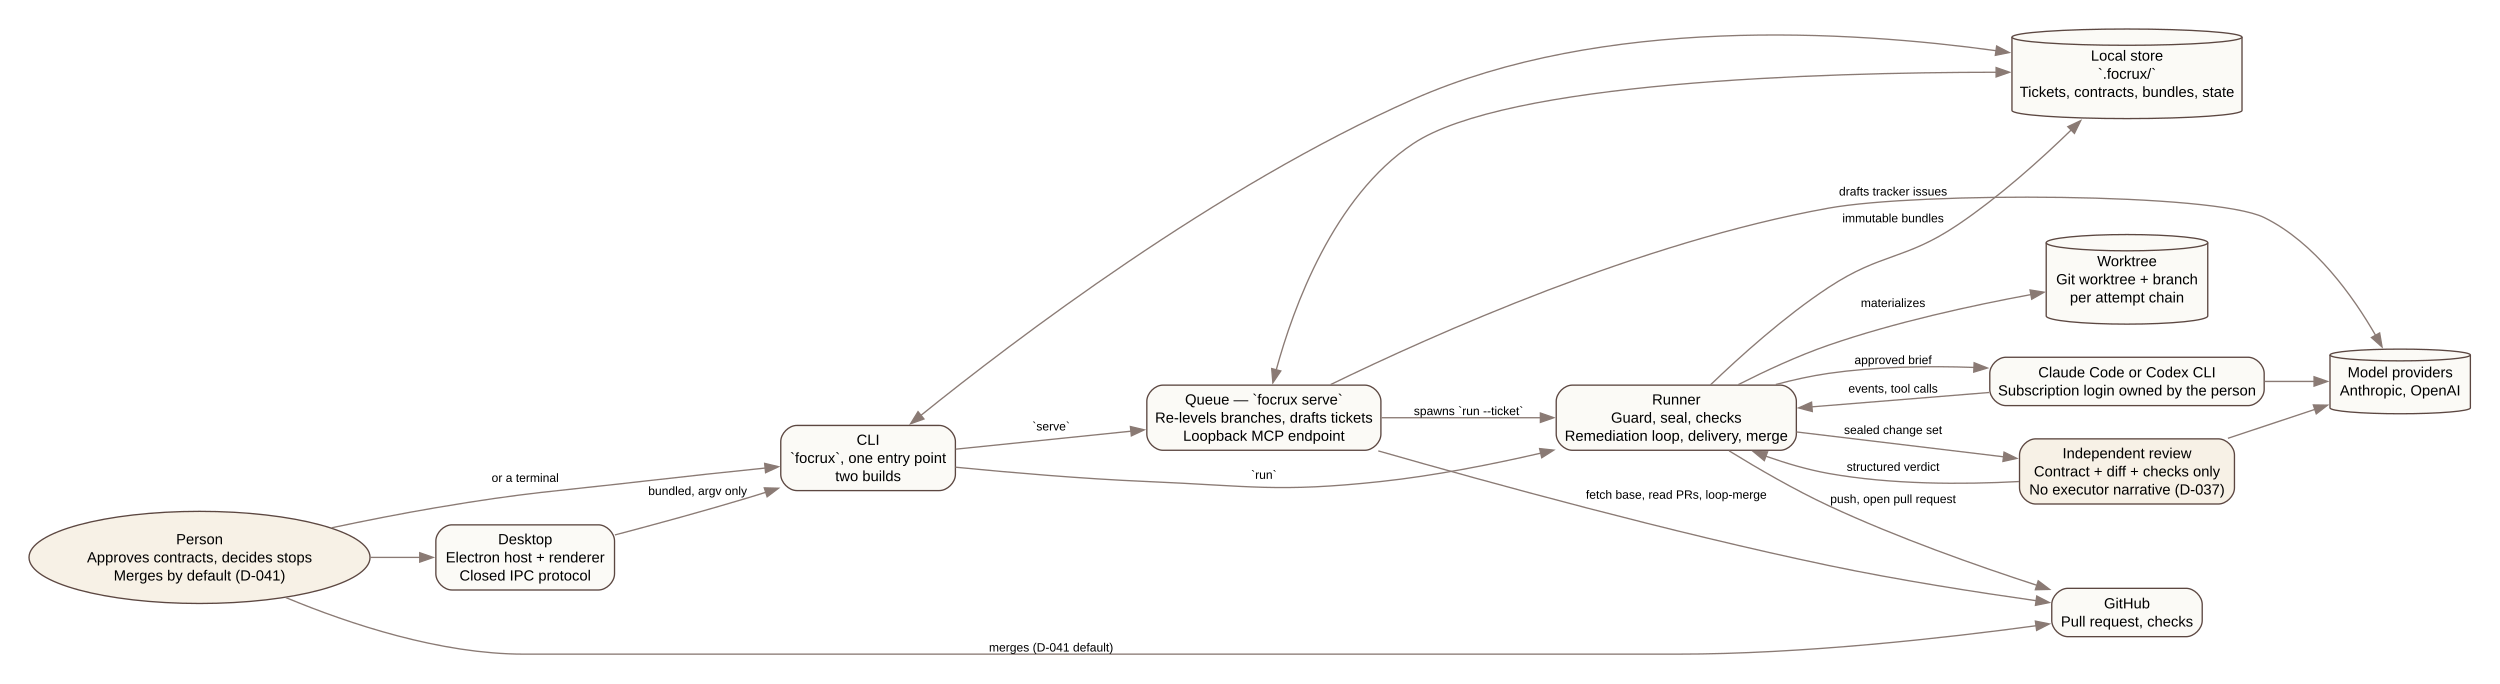
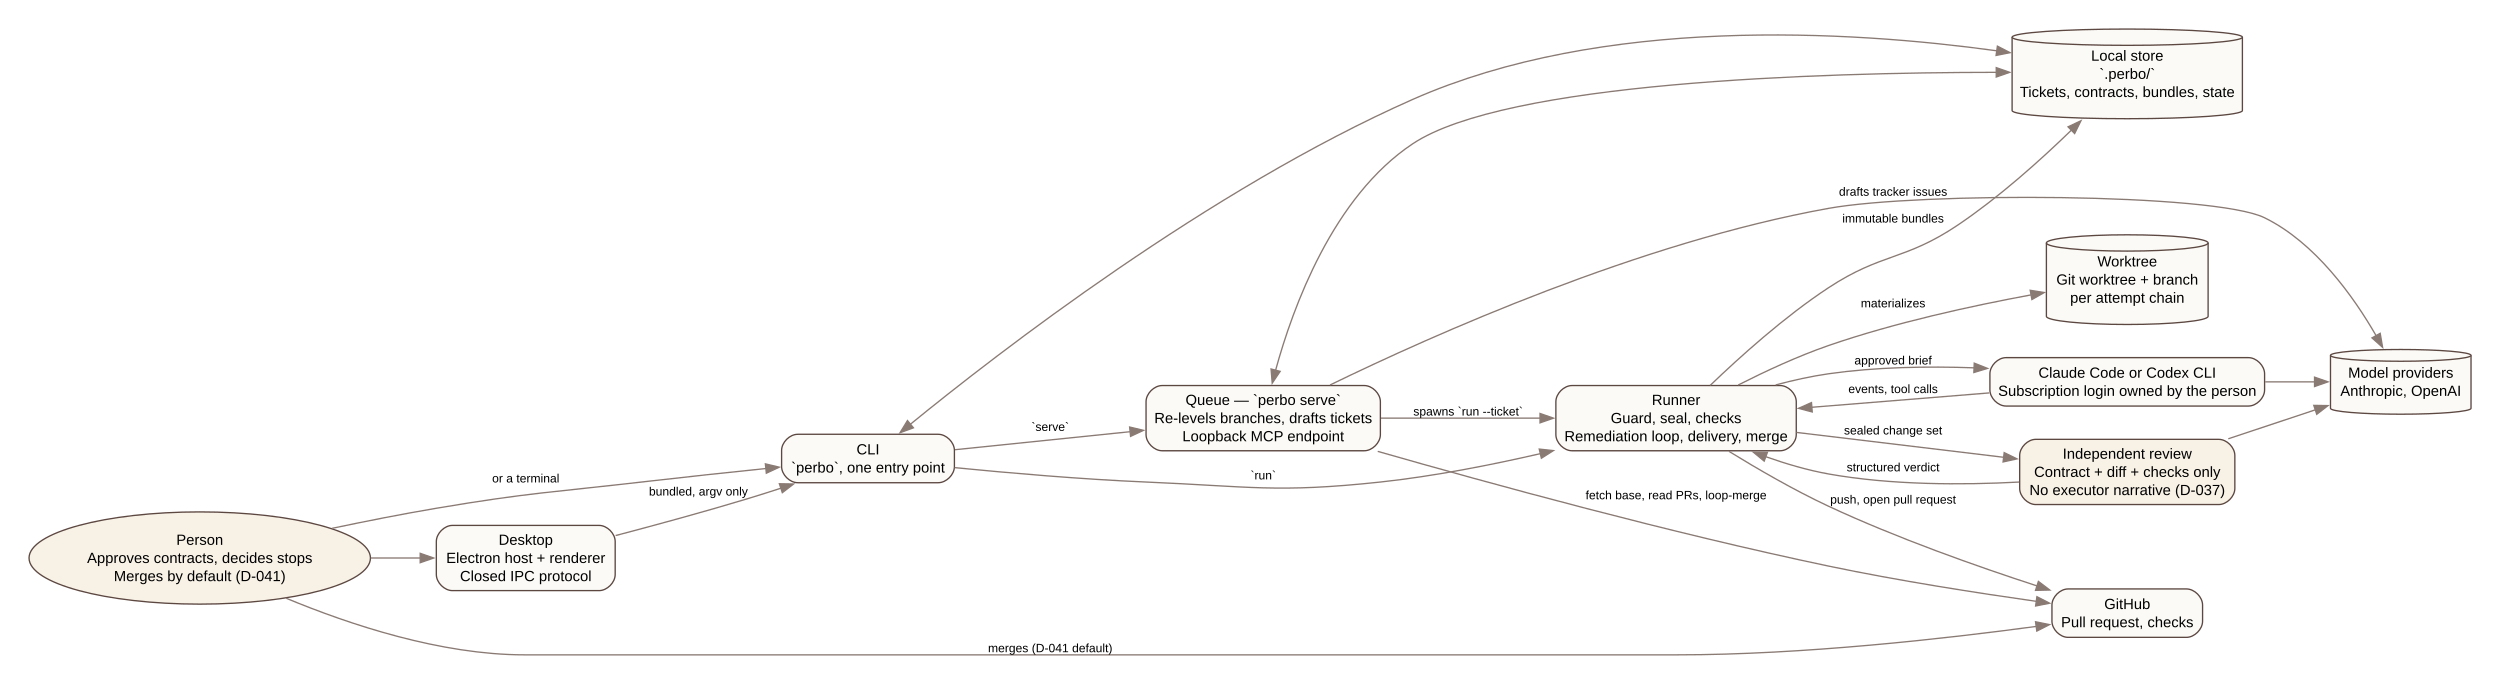
- <svg xmlns="http://www.w3.org/2000/svg" width="1861pt" height="509pt" viewBox="0.00 0.00 1861.00 509.00">
+ <svg xmlns="http://www.w3.org/2000/svg" width="1859pt" height="509pt" viewBox="0.00 0.00 1859.00 509.00">
  <g id="graph0" class="graph" transform="scale(1 1) rotate(0) translate(21.6 486.94)">
    <g id="node1" class="node">
      <ellipse fill="#f7f1e6" stroke="#5c4741" cx="126.93" cy="-72" rx="126.93" ry="34.29" />
      <text xml:space="preserve" text-anchor="middle" x="126.93" y="-81.8" font-family="Arial" font-size="11.00">Person</text>
      <text xml:space="preserve" text-anchor="middle" x="126.93" y="-68.3" font-family="Arial" font-size="11.00">Approves contracts, decides stops</text>
      <text xml:space="preserve" text-anchor="middle" x="126.93" y="-54.8" font-family="Arial" font-size="11.00">Merges by default (D-041)</text>
    </g>
    <g id="node2" class="node">
      <path fill="#fbfaf6" stroke="#5c4741" d="M423.85,-96.25C423.85,-96.25 314.85,-96.25 314.85,-96.25 308.85,-96.25 302.85,-90.25 302.85,-84.25 302.85,-84.25 302.85,-59.75 302.85,-59.75 302.85,-53.75 308.85,-47.75 314.85,-47.75 314.85,-47.75 423.85,-47.75 423.85,-47.75 429.85,-47.75 435.85,-53.75 435.85,-59.75 435.85,-59.75 435.85,-84.25 435.85,-84.25 435.85,-90.25 429.85,-96.25 423.85,-96.25" />
      <text xml:space="preserve" text-anchor="middle" x="369.35" y="-81.8" font-family="Arial" font-size="11.00">Desktop</text>
      <text xml:space="preserve" text-anchor="middle" x="369.35" y="-68.3" font-family="Arial" font-size="11.00">Electron host + renderer</text>
      <text xml:space="preserve" text-anchor="middle" x="369.35" y="-54.8" font-family="Arial" font-size="11.00">Closed IPC protocol</text>
    </g>
    <g id="edge1" class="edge">
      <path fill="none" stroke="#8a7a74" d="M254.12,-72C266.75,-72 279.29,-72 291.19,-72" />
      <polygon fill="#8a7a74" stroke="#8a7a74" points="290.86,-75.5 300.86,-72 290.86,-68.5 290.86,-75.5" />
    </g>
    <g id="node3" class="node">
-       <path fill="#fbfaf6" stroke="#5c4741" d="M677.6,-170.25C677.6,-170.25 571.6,-170.25 571.6,-170.25 565.6,-170.25 559.6,-164.25 559.6,-158.25 559.6,-158.25 559.6,-133.75 559.6,-133.75 559.6,-127.75 565.6,-121.75 571.6,-121.75 571.6,-121.75 677.6,-121.75 677.6,-121.75 683.6,-121.75 689.6,-127.75 689.6,-133.75 689.6,-133.75 689.6,-158.25 689.6,-158.25 689.6,-164.25 683.6,-170.25 677.6,-170.25" />
-       <text xml:space="preserve" text-anchor="middle" x="624.6" y="-155.8" font-family="Arial" font-size="11.00">CLI</text>
-       <text xml:space="preserve" text-anchor="middle" x="624.6" y="-142.3" font-family="Arial" font-size="11.00">`focrux`, one entry point</text>
-       <text xml:space="preserve" text-anchor="middle" x="624.6" y="-128.8" font-family="Arial" font-size="11.00">two builds</text>
+       <path fill="#fbfaf6" stroke="#5c4741" d="M676.1,-164C676.1,-164 571.6,-164 571.6,-164 565.6,-164 559.6,-158 559.6,-152 559.6,-152 559.6,-140 559.6,-140 559.6,-134 565.6,-128 571.6,-128 571.6,-128 676.1,-128 676.1,-128 682.1,-128 688.1,-134 688.1,-140 688.1,-140 688.1,-152 688.1,-152 688.1,-158 682.1,-164 676.1,-164" />
+       <text xml:space="preserve" text-anchor="middle" x="623.85" y="-149.05" font-family="Arial" font-size="11.00">CLI</text>
+       <text xml:space="preserve" text-anchor="middle" x="623.85" y="-135.55" font-family="Arial" font-size="11.00">`perbo`, one entry point</text>
    </g>
    <g id="edge2" class="edge">
-       <path fill="none" stroke="#8a7a74" d="M225.27,-94.06C250.46,-99.37 277.6,-104.73 302.85,-109 372.21,-120.73 389.97,-120.92 459.85,-129 488.67,-132.33 520.39,-135.69 548.16,-138.54" />
-       <polygon fill="#8a7a74" stroke="#8a7a74" points="547.6,-142 557.9,-139.53 548.3,-135.04 547.6,-142" />
-       <text xml:space="preserve" text-anchor="middle" x="369.35" y="-128.2" font-family="Arial" font-size="9.00">or a terminal</text>
+       <path fill="none" stroke="#8a7a74" d="M225.27,-94.06C250.46,-99.37 277.6,-104.73 302.85,-109 372.21,-120.73 389.98,-120.91 459.85,-129 488.67,-132.34 520.38,-135.71 548.12,-138.57" />
+       <polygon fill="#8a7a74" stroke="#8a7a74" points="547.53,-142.02 557.83,-139.56 548.24,-135.06 547.53,-142.02" />
+       <text xml:space="preserve" text-anchor="middle" x="369.35" y="-128.19" font-family="Arial" font-size="9.00">or a terminal</text>
    </g>
    <g id="node10" class="node">
-       <path fill="#fbfaf6" stroke="#5c4741" d="M1605.73,-49C1605.73,-49 1517.73,-49 1517.73,-49 1511.73,-49 1505.73,-43 1505.73,-37 1505.73,-37 1505.73,-25 1505.73,-25 1505.73,-19 1511.73,-13 1517.73,-13 1517.73,-13 1605.73,-13 1605.73,-13 1611.73,-13 1617.73,-19 1617.73,-25 1617.73,-25 1617.73,-37 1617.73,-37 1617.73,-43 1611.73,-49 1605.73,-49" />
-       <text xml:space="preserve" text-anchor="middle" x="1561.73" y="-34.05" font-family="Arial" font-size="11.00">GitHub</text>
-       <text xml:space="preserve" text-anchor="middle" x="1561.73" y="-20.55" font-family="Arial" font-size="11.00">Pull request, checks</text>
+       <path fill="#fbfaf6" stroke="#5c4741" d="M1604.23,-49C1604.23,-49 1516.23,-49 1516.23,-49 1510.23,-49 1504.23,-43 1504.23,-37 1504.23,-37 1504.23,-25 1504.23,-25 1504.23,-19 1510.23,-13 1516.23,-13 1516.23,-13 1604.23,-13 1604.23,-13 1610.23,-13 1616.23,-19 1616.23,-25 1616.23,-25 1616.23,-37 1616.23,-37 1616.23,-43 1610.23,-49 1604.23,-49" />
+       <text xml:space="preserve" text-anchor="middle" x="1560.23" y="-34.05" font-family="Arial" font-size="11.00">GitHub</text>
+       <text xml:space="preserve" text-anchor="middle" x="1560.23" y="-20.55" font-family="Arial" font-size="11.00">Pull request, checks</text>
    </g>
    <g id="edge3" class="edge">
-       <path fill="none" stroke="#8a7a74" d="M191.18,-42.09C238.8,-22.31 306.26,0 368.35,0 368.35,0 368.35,0 1227.23,0 1320.12,0 1426.95,-12.07 1494.15,-21.15" />
-       <polygon fill="#8a7a74" stroke="#8a7a74" points="1493.52,-24.6 1503.9,-22.49 1494.47,-17.66 1493.52,-24.6" />
-       <text xml:space="preserve" text-anchor="middle" x="760.85" y="-1.95" font-family="Arial" font-size="9.00">merges (D-041 default)</text>
+       <path fill="none" stroke="#8a7a74" d="M191.18,-42.09C238.8,-22.31 306.26,0 368.35,0 368.35,0 368.35,0 1225.73,0 1318.62,0 1425.45,-12.07 1492.65,-21.15" />
+       <polygon fill="#8a7a74" stroke="#8a7a74" points="1492.02,-24.6 1502.4,-22.49 1492.97,-17.66 1492.02,-24.6" />
+       <text xml:space="preserve" text-anchor="middle" x="759.35" y="-1.95" font-family="Arial" font-size="9.00">merges (D-041 default)</text>
    </g>
    <g id="edge4" class="edge">
-       <path fill="none" stroke="#8a7a74" d="M436.15,-88.74C466.54,-96.73 503.03,-106.67 535.6,-116.5 539.82,-117.77 544.14,-119.11 548.49,-120.49" />
-       <polygon fill="#8a7a74" stroke="#8a7a74" points="547.31,-123.78 557.9,-123.5 549.45,-117.12 547.31,-123.78" />
+       <path fill="none" stroke="#8a7a74" d="M436.16,-88.71C466.56,-96.68 503.05,-106.62 535.6,-116.5 543.28,-118.83 551.3,-121.38 559.24,-123.97" />
+       <polygon fill="#8a7a74" stroke="#8a7a74" points="557.93,-127.23 568.53,-127.05 560.13,-120.58 557.93,-127.23" />
      <text xml:space="preserve" text-anchor="middle" x="497.73" y="-118.45" font-family="Arial" font-size="9.00">bundled, argv only</text>
    </g>
    <g id="node4" class="node">
-       <path fill="#fbfaf6" stroke="#5c4741" d="M994.35,-200.25C994.35,-200.25 844.1,-200.25 844.1,-200.25 838.1,-200.25 832.1,-194.25 832.1,-188.25 832.1,-188.25 832.1,-163.75 832.1,-163.75 832.1,-157.75 838.1,-151.75 844.1,-151.75 844.1,-151.75 994.35,-151.75 994.35,-151.75 1000.35,-151.75 1006.35,-157.75 1006.35,-163.75 1006.35,-163.75 1006.35,-188.25 1006.35,-188.25 1006.35,-194.25 1000.35,-200.25 994.35,-200.25" />
-       <text xml:space="preserve" text-anchor="middle" x="919.23" y="-185.8" font-family="Arial" font-size="11.00">Queue — `focrux serve`</text>
-       <text xml:space="preserve" text-anchor="middle" x="919.23" y="-172.3" font-family="Arial" font-size="11.00">Re-levels branches, drafts tickets</text>
-       <text xml:space="preserve" text-anchor="middle" x="919.23" y="-158.8" font-family="Arial" font-size="11.00">Loopback MCP endpoint</text>
+       <path fill="#fbfaf6" stroke="#5c4741" d="M992.85,-200.25C992.85,-200.25 842.6,-200.25 842.6,-200.25 836.6,-200.25 830.6,-194.25 830.6,-188.25 830.6,-188.25 830.6,-163.75 830.6,-163.75 830.6,-157.75 836.6,-151.75 842.6,-151.75 842.6,-151.75 992.85,-151.75 992.85,-151.75 998.85,-151.75 1004.85,-157.75 1004.85,-163.75 1004.85,-163.75 1004.85,-188.25 1004.85,-188.25 1004.85,-194.25 998.85,-200.25 992.85,-200.25" />
+       <text xml:space="preserve" text-anchor="middle" x="917.73" y="-185.8" font-family="Arial" font-size="11.00">Queue — `perbo serve`</text>
+       <text xml:space="preserve" text-anchor="middle" x="917.73" y="-172.3" font-family="Arial" font-size="11.00">Re-levels branches, drafts tickets</text>
+       <text xml:space="preserve" text-anchor="middle" x="917.73" y="-158.8" font-family="Arial" font-size="11.00">Loopback MCP endpoint</text>
    </g>
    <g id="edge7" class="edge">
-       <path fill="none" stroke="#8a7a74" d="M689.82,-152.58C728.04,-156.5 777.32,-161.55 820.31,-165.96" />
-       <polygon fill="#8a7a74" stroke="#8a7a74" points="819.86,-169.43 830.17,-166.97 820.58,-162.47 819.86,-169.43" />
-       <text xml:space="preserve" text-anchor="middle" x="760.85" y="-166.52" font-family="Arial" font-size="9.00">`serve`</text>
+       <path fill="none" stroke="#8a7a74" d="M688.54,-152.55C726.65,-156.46 775.87,-161.52 818.84,-165.94" />
+       <polygon fill="#8a7a74" stroke="#8a7a74" points="818.38,-169.41 828.69,-166.95 819.1,-162.45 818.38,-169.41" />
+       <text xml:space="preserve" text-anchor="middle" x="759.35" y="-166.52" font-family="Arial" font-size="9.00">`serve`</text>
    </g>
    <g id="node5" class="node">
-       <path fill="#fbfaf6" stroke="#5c4741" d="M1303.6,-200.25C1303.6,-200.25 1148.85,-200.25 1148.85,-200.25 1142.85,-200.25 1136.85,-194.25 1136.85,-188.25 1136.85,-188.25 1136.85,-163.75 1136.85,-163.75 1136.85,-157.75 1142.85,-151.75 1148.85,-151.75 1148.85,-151.75 1303.6,-151.75 1303.6,-151.75 1309.6,-151.75 1315.6,-157.75 1315.6,-163.75 1315.6,-163.75 1315.6,-188.25 1315.6,-188.25 1315.6,-194.25 1309.6,-200.25 1303.6,-200.25" />
-       <text xml:space="preserve" text-anchor="middle" x="1226.23" y="-185.8" font-family="Arial" font-size="11.00">Runner</text>
-       <text xml:space="preserve" text-anchor="middle" x="1226.23" y="-172.3" font-family="Arial" font-size="11.00">Guard, seal, checks</text>
-       <text xml:space="preserve" text-anchor="middle" x="1226.23" y="-158.8" font-family="Arial" font-size="11.00">Remediation loop, delivery, merge</text>
+       <path fill="#fbfaf6" stroke="#5c4741" d="M1302.1,-200.25C1302.1,-200.25 1147.35,-200.25 1147.35,-200.25 1141.35,-200.25 1135.35,-194.25 1135.35,-188.25 1135.35,-188.25 1135.35,-163.75 1135.35,-163.75 1135.35,-157.75 1141.35,-151.75 1147.35,-151.75 1147.35,-151.75 1302.1,-151.75 1302.1,-151.75 1308.1,-151.75 1314.1,-157.75 1314.1,-163.75 1314.1,-163.75 1314.1,-188.25 1314.1,-188.25 1314.1,-194.25 1308.1,-200.25 1302.1,-200.25" />
+       <text xml:space="preserve" text-anchor="middle" x="1224.73" y="-185.8" font-family="Arial" font-size="11.00">Runner</text>
+       <text xml:space="preserve" text-anchor="middle" x="1224.73" y="-172.3" font-family="Arial" font-size="11.00">Guard, seal, checks</text>
+       <text xml:space="preserve" text-anchor="middle" x="1224.73" y="-158.8" font-family="Arial" font-size="11.00">Remediation loop, delivery, merge</text>
    </g>
    <g id="edge6" class="edge">
-       <path fill="none" stroke="#8a7a74" d="M689.69,-139.16C730.42,-135.17 784.29,-130.52 832.1,-128.5 909.48,-125.23 929.35,-120.24 1006.35,-128.5 1045.76,-132.73 1088.49,-141.12 1125.65,-149.69" />
-       <polygon fill="#8a7a74" stroke="#8a7a74" points="1124.47,-153.01 1135.01,-151.88 1126.07,-146.19 1124.47,-153.01" />
-       <text xml:space="preserve" text-anchor="middle" x="919.23" y="-130.45" font-family="Arial" font-size="9.00">`run`</text>
+       <path fill="none" stroke="#8a7a74" d="M688.25,-139.21C728.89,-135.2 782.79,-130.53 830.6,-128.5 907.98,-125.22 927.85,-120.24 1004.85,-128.5 1044.26,-132.73 1086.99,-141.12 1124.15,-149.69" />
+       <polygon fill="#8a7a74" stroke="#8a7a74" points="1122.97,-153.01 1133.51,-151.88 1124.57,-146.19 1122.97,-153.01" />
+       <text xml:space="preserve" text-anchor="middle" x="917.73" y="-130.45" font-family="Arial" font-size="9.00">`run`</text>
    </g>
    <g id="node11" class="node">
-       <path fill="#fbfaf6" stroke="#5c4741" d="M1647.35,-459.28C1647.35,-462.63 1608.97,-465.34 1561.73,-465.34 1514.48,-465.34 1476.1,-462.63 1476.1,-459.28 1476.1,-459.28 1476.1,-404.72 1476.1,-404.72 1476.1,-401.37 1514.48,-398.66 1561.73,-398.66 1608.97,-398.66 1647.35,-401.37 1647.35,-404.72 1647.35,-404.72 1647.35,-459.28 1647.35,-459.28" />
-       <path fill="none" stroke="#5c4741" d="M1647.35,-459.28C1647.35,-455.94 1608.97,-453.22 1561.73,-453.22 1514.48,-453.22 1476.1,-455.94 1476.1,-459.28" />
-       <text xml:space="preserve" text-anchor="middle" x="1561.73" y="-441.8" font-family="Arial" font-size="11.00">Local store</text>
-       <text xml:space="preserve" text-anchor="middle" x="1561.73" y="-428.3" font-family="Arial" font-size="11.00">`.focrux/`</text>
-       <text xml:space="preserve" text-anchor="middle" x="1561.73" y="-414.8" font-family="Arial" font-size="11.00">Tickets, contracts, bundles, state</text>
+       <path fill="#fbfaf6" stroke="#5c4741" d="M1645.85,-459.28C1645.85,-462.63 1607.47,-465.34 1560.23,-465.34 1512.98,-465.34 1474.6,-462.63 1474.6,-459.28 1474.6,-459.28 1474.6,-404.72 1474.6,-404.72 1474.6,-401.37 1512.98,-398.66 1560.23,-398.66 1607.47,-398.66 1645.85,-401.37 1645.85,-404.72 1645.85,-404.72 1645.85,-459.28 1645.85,-459.28" />
+       <path fill="none" stroke="#5c4741" d="M1645.85,-459.28C1645.85,-455.94 1607.47,-453.22 1560.23,-453.22 1512.98,-453.22 1474.6,-455.94 1474.6,-459.28" />
+       <text xml:space="preserve" text-anchor="middle" x="1560.23" y="-441.8" font-family="Arial" font-size="11.00">Local store</text>
+       <text xml:space="preserve" text-anchor="middle" x="1560.23" y="-428.3" font-family="Arial" font-size="11.00">`.perbo/`</text>
+       <text xml:space="preserve" text-anchor="middle" x="1560.23" y="-414.8" font-family="Arial" font-size="11.00">Tickets, contracts, bundles, state</text>
    </g>
    <g id="edge5" class="edge">
-       <path fill="none" stroke="#8a7a74" d="M663.81,-177.66C732.76,-233.24 884.42,-348.58 1030.35,-413 1171.33,-475.23 1354.49,-464.26 1464.53,-449.17" />
-       <polygon fill="#8a7a74" stroke="#8a7a74" points="666.18,-175.07 656.21,-171.49 661.78,-180.51 666.18,-175.07" />
-       <polygon fill="#8a7a74" stroke="#8a7a74" points="1464.7,-452.68 1474.11,-447.82 1463.72,-445.75 1464.7,-452.68" />
+       <path fill="none" stroke="#8a7a74" d="M655.37,-171.48C720.07,-224.25 877.5,-346.11 1028.85,-413 1170.01,-475.39 1353.5,-464.27 1463.5,-449.13" />
+       <polygon fill="#8a7a74" stroke="#8a7a74" points="657.63,-168.81 647.68,-165.18 653.2,-174.22 657.63,-168.81" />
+       <polygon fill="#8a7a74" stroke="#8a7a74" points="1463.66,-452.64 1473.07,-447.77 1462.68,-445.71 1463.66,-452.64" />
    </g>
    <g id="edge8" class="edge">
-       <path fill="none" stroke="#8a7a74" d="M1006.81,-176C1043.76,-176 1087.1,-176 1125.39,-176" />
-       <polygon fill="#8a7a74" stroke="#8a7a74" points="1125.06,-179.5 1135.06,-176 1125.06,-172.5 1125.06,-179.5" />
-       <text xml:space="preserve" text-anchor="middle" x="1071.6" y="-177.95" font-family="Arial" font-size="9.00">spawns `run --ticket`</text>
+       <path fill="none" stroke="#8a7a74" d="M1005.31,-176C1042.26,-176 1085.6,-176 1123.89,-176" />
+       <polygon fill="#8a7a74" stroke="#8a7a74" points="1123.56,-179.5 1133.56,-176 1123.56,-172.5 1123.56,-179.5" />
+       <text xml:space="preserve" text-anchor="middle" x="1070.1" y="-177.95" font-family="Arial" font-size="9.00">spawns `run --ticket`</text>
    </g>
    <g id="node9" class="node">
-       <path fill="#fbfaf6" stroke="#5c4741" d="M1817.35,-222.69C1817.35,-225.1 1793.93,-227.06 1765.1,-227.06 1736.27,-227.06 1712.85,-225.1 1712.85,-222.69 1712.85,-222.69 1712.85,-183.31 1712.85,-183.31 1712.85,-180.9 1736.27,-178.94 1765.1,-178.94 1793.93,-178.94 1817.35,-180.9 1817.35,-183.31 1817.35,-183.31 1817.35,-222.69 1817.35,-222.69" />
-       <path fill="none" stroke="#5c4741" d="M1817.35,-222.69C1817.35,-220.27 1793.93,-218.31 1765.1,-218.31 1736.27,-218.31 1712.85,-220.27 1712.85,-222.69" />
-       <text xml:space="preserve" text-anchor="middle" x="1765.1" y="-206.05" font-family="Arial" font-size="11.00">Model providers</text>
-       <text xml:space="preserve" text-anchor="middle" x="1765.1" y="-192.55" font-family="Arial" font-size="11.00">Anthropic, OpenAI</text>
+       <path fill="#fbfaf6" stroke="#5c4741" d="M1815.85,-222.69C1815.85,-225.1 1792.43,-227.06 1763.6,-227.06 1734.77,-227.06 1711.35,-225.1 1711.35,-222.69 1711.35,-222.69 1711.35,-183.31 1711.35,-183.31 1711.35,-180.9 1734.77,-178.94 1763.6,-178.94 1792.43,-178.94 1815.85,-180.9 1815.85,-183.31 1815.85,-183.31 1815.85,-222.69 1815.85,-222.69" />
+       <path fill="none" stroke="#5c4741" d="M1815.85,-222.69C1815.85,-220.27 1792.43,-218.31 1763.6,-218.31 1734.77,-218.31 1711.35,-220.27 1711.35,-222.69" />
+       <text xml:space="preserve" text-anchor="middle" x="1763.6" y="-206.05" font-family="Arial" font-size="11.00">Model providers</text>
+       <text xml:space="preserve" text-anchor="middle" x="1763.6" y="-192.55" font-family="Arial" font-size="11.00">Anthropic, OpenAI</text>
    </g>
    <g id="edge11" class="edge">
-       <path fill="none" stroke="#8a7a74" d="M968.95,-200.68C1045.51,-237.92 1199.69,-306.82 1339.6,-332 1407.47,-344.21 1626.38,-343.41 1663.85,-325 1701.6,-306.45 1730.1,-266.32 1746.89,-237.14" />
-       <polygon fill="#8a7a74" stroke="#8a7a74" points="1749.81,-239.09 1751.6,-228.65 1743.69,-235.69 1749.81,-239.09" />
-       <text xml:space="preserve" text-anchor="middle" x="1387.6" y="-341.39" font-family="Arial" font-size="9.00">drafts tracker issues</text>
+       <path fill="none" stroke="#8a7a74" d="M967.45,-200.68C1044.01,-237.92 1198.19,-306.82 1338.1,-332 1405.97,-344.21 1624.88,-343.41 1662.35,-325 1700.1,-306.45 1728.6,-266.32 1745.39,-237.14" />
+       <polygon fill="#8a7a74" stroke="#8a7a74" points="1748.31,-239.09 1750.1,-228.65 1742.19,-235.69 1748.31,-239.09" />
+       <text xml:space="preserve" text-anchor="middle" x="1386.1" y="-341.39" font-family="Arial" font-size="9.00">drafts tracker issues</text>
    </g>
    <g id="edge10" class="edge">
-       <path fill="none" stroke="#8a7a74" d="M1004.38,-151.29C1088.64,-127.17 1222.28,-90.61 1339.6,-66 1391.22,-55.17 1450.24,-45.99 1494.31,-39.75" />
-       <polygon fill="#8a7a74" stroke="#8a7a74" points="1494.55,-43.25 1503.97,-38.4 1493.58,-36.32 1494.55,-43.25" />
-       <text xml:space="preserve" text-anchor="middle" x="1226.23" y="-115.68" font-family="Arial" font-size="9.00">fetch base, read PRs, loop-merge</text>
+       <path fill="none" stroke="#8a7a74" d="M1002.88,-151.29C1087.14,-127.17 1220.78,-90.61 1338.1,-66 1389.72,-55.17 1448.74,-45.99 1492.81,-39.75" />
+       <polygon fill="#8a7a74" stroke="#8a7a74" points="1493.05,-43.25 1502.47,-38.4 1492.08,-36.32 1493.05,-43.25" />
+       <text xml:space="preserve" text-anchor="middle" x="1224.73" y="-115.68" font-family="Arial" font-size="9.00">fetch base, read PRs, loop-merge</text>
    </g>
    <g id="edge9" class="edge">
-       <path fill="none" stroke="#8a7a74" d="M928.39,-211.46C941.28,-258.65 971.21,-340.68 1030.35,-380 1099.32,-425.86 1331.22,-433.01 1464.43,-433.16" />
-       <polygon fill="#8a7a74" stroke="#8a7a74" points="931.83,-210.8 925.92,-202.01 925.06,-212.57 931.83,-210.8" />
-       <polygon fill="#8a7a74" stroke="#8a7a74" points="1464.31,-436.66 1474.31,-433.16 1464.3,-429.66 1464.31,-436.66" />
+       <path fill="none" stroke="#8a7a74" d="M926.89,-211.46C939.78,-258.65 969.71,-340.68 1028.85,-380 1097.82,-425.86 1329.72,-433.01 1462.93,-433.16" />
+       <polygon fill="#8a7a74" stroke="#8a7a74" points="930.33,-210.8 924.42,-202.01 923.56,-212.57 930.33,-210.8" />
+       <polygon fill="#8a7a74" stroke="#8a7a74" points="1462.81,-436.66 1472.81,-433.16 1462.8,-429.66 1462.81,-436.66" />
    </g>
    <g id="node6" class="node">
-       <path fill="#fbfaf6" stroke="#5c4741" d="M1621.85,-306.28C1621.85,-309.63 1594.9,-312.34 1561.73,-312.34 1528.55,-312.34 1501.6,-309.63 1501.6,-306.28 1501.6,-306.28 1501.6,-251.72 1501.6,-251.72 1501.6,-248.37 1528.55,-245.66 1561.73,-245.66 1594.9,-245.66 1621.85,-248.37 1621.85,-251.72 1621.85,-251.72 1621.85,-306.28 1621.85,-306.28" />
-       <path fill="none" stroke="#5c4741" d="M1621.85,-306.28C1621.85,-302.94 1594.9,-300.22 1561.73,-300.22 1528.55,-300.22 1501.6,-302.94 1501.6,-306.28" />
-       <text xml:space="preserve" text-anchor="middle" x="1561.73" y="-288.8" font-family="Arial" font-size="11.00">Worktree</text>
-       <text xml:space="preserve" text-anchor="middle" x="1561.73" y="-275.3" font-family="Arial" font-size="11.00">Git worktree + branch</text>
-       <text xml:space="preserve" text-anchor="middle" x="1561.73" y="-261.8" font-family="Arial" font-size="11.00">per attempt chain</text>
+       <path fill="#fbfaf6" stroke="#5c4741" d="M1620.35,-306.28C1620.35,-309.63 1593.4,-312.34 1560.23,-312.34 1527.05,-312.34 1500.1,-309.63 1500.1,-306.28 1500.1,-306.28 1500.1,-251.72 1500.1,-251.72 1500.1,-248.37 1527.05,-245.66 1560.23,-245.66 1593.4,-245.66 1620.35,-248.37 1620.35,-251.72 1620.35,-251.72 1620.35,-306.28 1620.35,-306.28" />
+       <path fill="none" stroke="#5c4741" d="M1620.35,-306.28C1620.35,-302.94 1593.4,-300.22 1560.23,-300.22 1527.05,-300.22 1500.1,-302.94 1500.1,-306.28" />
+       <text xml:space="preserve" text-anchor="middle" x="1560.23" y="-288.8" font-family="Arial" font-size="11.00">Worktree</text>
+       <text xml:space="preserve" text-anchor="middle" x="1560.23" y="-275.3" font-family="Arial" font-size="11.00">Git worktree + branch</text>
+       <text xml:space="preserve" text-anchor="middle" x="1560.23" y="-261.8" font-family="Arial" font-size="11.00">per attempt chain</text>
    </g>
    <g id="edge12" class="edge">
-       <path fill="none" stroke="#8a7a74" d="M1272.42,-200.65C1292.54,-210.85 1316.79,-222.11 1339.6,-230 1388.83,-247.03 1446.32,-259.55 1490.34,-267.68" />
-       <polygon fill="#8a7a74" stroke="#8a7a74" points="1489.56,-271.09 1500.02,-269.43 1490.81,-264.2 1489.56,-271.09" />
-       <text xml:space="preserve" text-anchor="middle" x="1387.6" y="-258.4" font-family="Arial" font-size="9.00">materializes</text>
+       <path fill="none" stroke="#8a7a74" d="M1270.92,-200.65C1291.04,-210.85 1315.29,-222.11 1338.1,-230 1387.33,-247.03 1444.82,-259.55 1488.84,-267.68" />
+       <polygon fill="#8a7a74" stroke="#8a7a74" points="1488.06,-271.09 1498.52,-269.43 1489.31,-264.2 1488.06,-271.09" />
+       <text xml:space="preserve" text-anchor="middle" x="1386.1" y="-258.4" font-family="Arial" font-size="9.00">materializes</text>
    </g>
    <g id="node7" class="node">
-       <path fill="#fbfaf6" stroke="#5c4741" d="M1651.85,-221C1651.85,-221 1471.6,-221 1471.6,-221 1465.6,-221 1459.6,-215 1459.6,-209 1459.6,-209 1459.6,-197 1459.6,-197 1459.6,-191 1465.6,-185 1471.6,-185 1471.6,-185 1651.85,-185 1651.85,-185 1657.85,-185 1663.85,-191 1663.85,-197 1663.85,-197 1663.85,-209 1663.85,-209 1663.85,-215 1657.85,-221 1651.85,-221" />
-       <text xml:space="preserve" text-anchor="middle" x="1561.73" y="-206.05" font-family="Arial" font-size="11.00">Claude Code or Codex CLI</text>
-       <text xml:space="preserve" text-anchor="middle" x="1561.73" y="-192.55" font-family="Arial" font-size="11.00">Subscription login owned by the person</text>
+       <path fill="#fbfaf6" stroke="#5c4741" d="M1650.35,-221C1650.35,-221 1470.1,-221 1470.1,-221 1464.1,-221 1458.1,-215 1458.1,-209 1458.1,-209 1458.1,-197 1458.1,-197 1458.1,-191 1464.1,-185 1470.1,-185 1470.1,-185 1650.35,-185 1650.35,-185 1656.35,-185 1662.35,-191 1662.35,-197 1662.35,-197 1662.35,-209 1662.35,-209 1662.35,-215 1656.35,-221 1650.35,-221" />
+       <text xml:space="preserve" text-anchor="middle" x="1560.23" y="-206.05" font-family="Arial" font-size="11.00">Claude Code or Codex CLI</text>
+       <text xml:space="preserve" text-anchor="middle" x="1560.23" y="-192.55" font-family="Arial" font-size="11.00">Subscription login owned by the person</text>
    </g>
    <g id="edge13" class="edge">
-       <path fill="none" stroke="#8a7a74" d="M1300.31,-200.72C1313.26,-204.16 1326.72,-207.15 1339.6,-209 1374.67,-214.04 1413.19,-214.67 1448.11,-213.41" />
-       <polygon fill="#8a7a74" stroke="#8a7a74" points="1447.95,-216.92 1457.8,-213 1447.66,-209.93 1447.95,-216.92" />
-       <text xml:space="preserve" text-anchor="middle" x="1387.6" y="-215.92" font-family="Arial" font-size="9.00">approved brief</text>
+       <path fill="none" stroke="#8a7a74" d="M1298.81,-200.72C1311.76,-204.16 1325.22,-207.15 1338.1,-209 1373.17,-214.04 1411.69,-214.67 1446.61,-213.41" />
+       <polygon fill="#8a7a74" stroke="#8a7a74" points="1446.45,-216.92 1456.3,-213 1446.16,-209.93 1446.45,-216.92" />
+       <text xml:space="preserve" text-anchor="middle" x="1386.1" y="-215.92" font-family="Arial" font-size="9.00">approved brief</text>
    </g>
    <g id="node8" class="node">
-       <path fill="#f7f1e6" stroke="#5c4741" d="M1629.73,-160.25C1629.73,-160.25 1493.73,-160.25 1493.73,-160.25 1487.73,-160.25 1481.73,-154.25 1481.73,-148.25 1481.73,-148.25 1481.73,-123.75 1481.73,-123.75 1481.73,-117.75 1487.73,-111.75 1493.73,-111.75 1493.73,-111.75 1629.73,-111.75 1629.73,-111.75 1635.73,-111.75 1641.73,-117.75 1641.73,-123.75 1641.73,-123.75 1641.73,-148.25 1641.73,-148.25 1641.73,-154.25 1635.73,-160.25 1629.73,-160.25" />
-       <text xml:space="preserve" text-anchor="middle" x="1561.73" y="-145.8" font-family="Arial" font-size="11.00">Independent review</text>
-       <text xml:space="preserve" text-anchor="middle" x="1561.73" y="-132.3" font-family="Arial" font-size="11.00">Contract + diff + checks only</text>
-       <text xml:space="preserve" text-anchor="middle" x="1561.73" y="-118.8" font-family="Arial" font-size="11.00">No executor narrative (D-037)</text>
+       <path fill="#f7f1e6" stroke="#5c4741" d="M1628.23,-160.25C1628.23,-160.25 1492.23,-160.25 1492.23,-160.25 1486.23,-160.25 1480.23,-154.25 1480.23,-148.25 1480.23,-148.25 1480.23,-123.75 1480.23,-123.75 1480.23,-117.75 1486.23,-111.75 1492.23,-111.75 1492.23,-111.75 1628.23,-111.75 1628.23,-111.75 1634.23,-111.75 1640.23,-117.75 1640.23,-123.75 1640.23,-123.75 1640.23,-148.25 1640.23,-148.25 1640.23,-154.25 1634.23,-160.25 1628.23,-160.25" />
+       <text xml:space="preserve" text-anchor="middle" x="1560.23" y="-145.8" font-family="Arial" font-size="11.00">Independent review</text>
+       <text xml:space="preserve" text-anchor="middle" x="1560.23" y="-132.3" font-family="Arial" font-size="11.00">Contract + diff + checks only</text>
+       <text xml:space="preserve" text-anchor="middle" x="1560.23" y="-118.8" font-family="Arial" font-size="11.00">No executor narrative (D-037)</text>
    </g>
    <g id="edge15" class="edge">
-       <path fill="none" stroke="#8a7a74" d="M1315.72,-165.39C1363.33,-159.68 1421.95,-152.64 1469.91,-146.89" />
-       <polygon fill="#8a7a74" stroke="#8a7a74" points="1470.21,-150.38 1479.73,-145.72 1469.38,-143.43 1470.21,-150.38" />
-       <text xml:space="preserve" text-anchor="middle" x="1387.6" y="-163.87" font-family="Arial" font-size="9.00">sealed change set</text>
+       <path fill="none" stroke="#8a7a74" d="M1314.22,-165.39C1361.83,-159.68 1420.45,-152.64 1468.41,-146.89" />
+       <polygon fill="#8a7a74" stroke="#8a7a74" points="1468.71,-150.38 1478.23,-145.72 1467.88,-143.43 1468.71,-150.38" />
+       <text xml:space="preserve" text-anchor="middle" x="1386.1" y="-163.87" font-family="Arial" font-size="9.00">sealed change set</text>
    </g>
    <g id="edge18" class="edge">
-       <path fill="none" stroke="#8a7a74" d="M1265.55,-151.31C1286.85,-138.2 1314.12,-122.38 1339.6,-110.5 1390.32,-86.84 1450.18,-65.71 1494.82,-51.19" />
-       <polygon fill="#8a7a74" stroke="#8a7a74" points="1495.66,-54.6 1504.1,-48.2 1493.51,-47.94 1495.66,-54.6" />
-       <text xml:space="preserve" text-anchor="middle" x="1387.6" y="-112.45" font-family="Arial" font-size="9.00">push, open pull request</text>
+       <path fill="none" stroke="#8a7a74" d="M1264.05,-151.31C1285.35,-138.2 1312.62,-122.38 1338.1,-110.5 1388.82,-86.84 1448.68,-65.71 1493.32,-51.19" />
+       <polygon fill="#8a7a74" stroke="#8a7a74" points="1494.16,-54.6 1502.6,-48.2 1492.01,-47.94 1494.16,-54.6" />
+       <text xml:space="preserve" text-anchor="middle" x="1386.1" y="-112.45" font-family="Arial" font-size="9.00">push, open pull request</text>
    </g>
    <g id="edge17" class="edge">
-       <path fill="none" stroke="#8a7a74" d="M1251.59,-200.36C1273.39,-221.32 1306.87,-251.48 1339.6,-273 1379.22,-299.04 1396.25,-293.06 1435.6,-319.5 1466.18,-340.05 1497,-367.66 1520.4,-390.38" />
-       <polygon fill="#8a7a74" stroke="#8a7a74" points="1517.69,-392.63 1527.28,-397.14 1522.6,-387.63 1517.69,-392.63" />
-       <text xml:space="preserve" text-anchor="middle" x="1387.6" y="-321.45" font-family="Arial" font-size="9.00">immutable bundles</text>
+       <path fill="none" stroke="#8a7a74" d="M1250.09,-200.36C1271.89,-221.32 1305.37,-251.48 1338.1,-273 1377.72,-299.04 1394.75,-293.06 1434.1,-319.5 1464.68,-340.05 1495.5,-367.66 1518.9,-390.38" />
+       <polygon fill="#8a7a74" stroke="#8a7a74" points="1516.19,-392.63 1525.78,-397.14 1521.1,-387.63 1516.19,-392.63" />
+       <text xml:space="preserve" text-anchor="middle" x="1386.1" y="-321.45" font-family="Arial" font-size="9.00">immutable bundles</text>
    </g>
    <g id="edge14" class="edge">
-       <path fill="none" stroke="#8a7a74" d="M1459.12,-194.77C1417.2,-191.38 1368.75,-187.46 1327.02,-184.08" />
-       <polygon fill="#8a7a74" stroke="#8a7a74" points="1327.48,-180.61 1317.23,-183.29 1326.92,-187.58 1327.48,-180.61" />
-       <text xml:space="preserve" text-anchor="middle" x="1387.6" y="-194.66" font-family="Arial" font-size="9.00">events, tool calls</text>
+       <path fill="none" stroke="#8a7a74" d="M1457.62,-194.77C1415.7,-191.38 1367.25,-187.46 1325.52,-184.08" />
+       <polygon fill="#8a7a74" stroke="#8a7a74" points="1325.98,-180.61 1315.73,-183.29 1325.42,-187.58 1325.98,-180.61" />
+       <text xml:space="preserve" text-anchor="middle" x="1386.1" y="-194.66" font-family="Arial" font-size="9.00">events, tool calls</text>
    </g>
    <g id="edge19" class="edge">
-       <path fill="none" stroke="#8a7a74" d="M1664.3,-203C1676.83,-203 1689.35,-203 1701.08,-203" />
-       <polygon fill="#8a7a74" stroke="#8a7a74" points="1700.99,-206.5 1710.99,-203 1700.99,-199.5 1700.99,-206.5" />
+       <path fill="none" stroke="#8a7a74" d="M1662.8,-203C1675.33,-203 1687.85,-203 1699.58,-203" />
+       <polygon fill="#8a7a74" stroke="#8a7a74" points="1699.49,-206.5 1709.49,-203 1699.49,-199.5 1699.49,-206.5" />
    </g>
    <g id="edge16" class="edge">
-       <path fill="none" stroke="#8a7a74" d="M1481.33,-128.48C1438.95,-126.21 1386.09,-126.19 1339.6,-134.5 1324.12,-137.27 1307.97,-142.02 1292.91,-147.35" />
-       <polygon fill="#8a7a74" stroke="#8a7a74" points="1291.75,-144.05 1283.58,-150.79 1294.17,-150.62 1291.75,-144.05" />
-       <text xml:space="preserve" text-anchor="middle" x="1387.6" y="-136.45" font-family="Arial" font-size="9.00">structured verdict</text>
+       <path fill="none" stroke="#8a7a74" d="M1479.83,-128.48C1437.45,-126.21 1384.59,-126.19 1338.1,-134.5 1322.62,-137.27 1306.47,-142.02 1291.41,-147.35" />
+       <polygon fill="#8a7a74" stroke="#8a7a74" points="1290.25,-144.05 1282.08,-150.79 1292.67,-150.62 1290.25,-144.05" />
+       <text xml:space="preserve" text-anchor="middle" x="1386.1" y="-136.45" font-family="Arial" font-size="9.00">structured verdict</text>
    </g>
    <g id="edge20" class="edge">
-       <path fill="none" stroke="#8a7a74" d="M1636.85,-160.66C1658.15,-167.75 1681.15,-175.4 1701.66,-182.23" />
-       <polygon fill="#8a7a74" stroke="#8a7a74" points="1700.43,-185.5 1711.02,-185.34 1702.63,-178.86 1700.43,-185.5" />
+       <path fill="none" stroke="#8a7a74" d="M1635.35,-160.66C1656.65,-167.75 1679.65,-175.4 1700.16,-182.23" />
+       <polygon fill="#8a7a74" stroke="#8a7a74" points="1698.93,-185.5 1709.52,-185.34 1701.13,-178.86 1698.93,-185.5" />
    </g>
  </g>
</svg>
